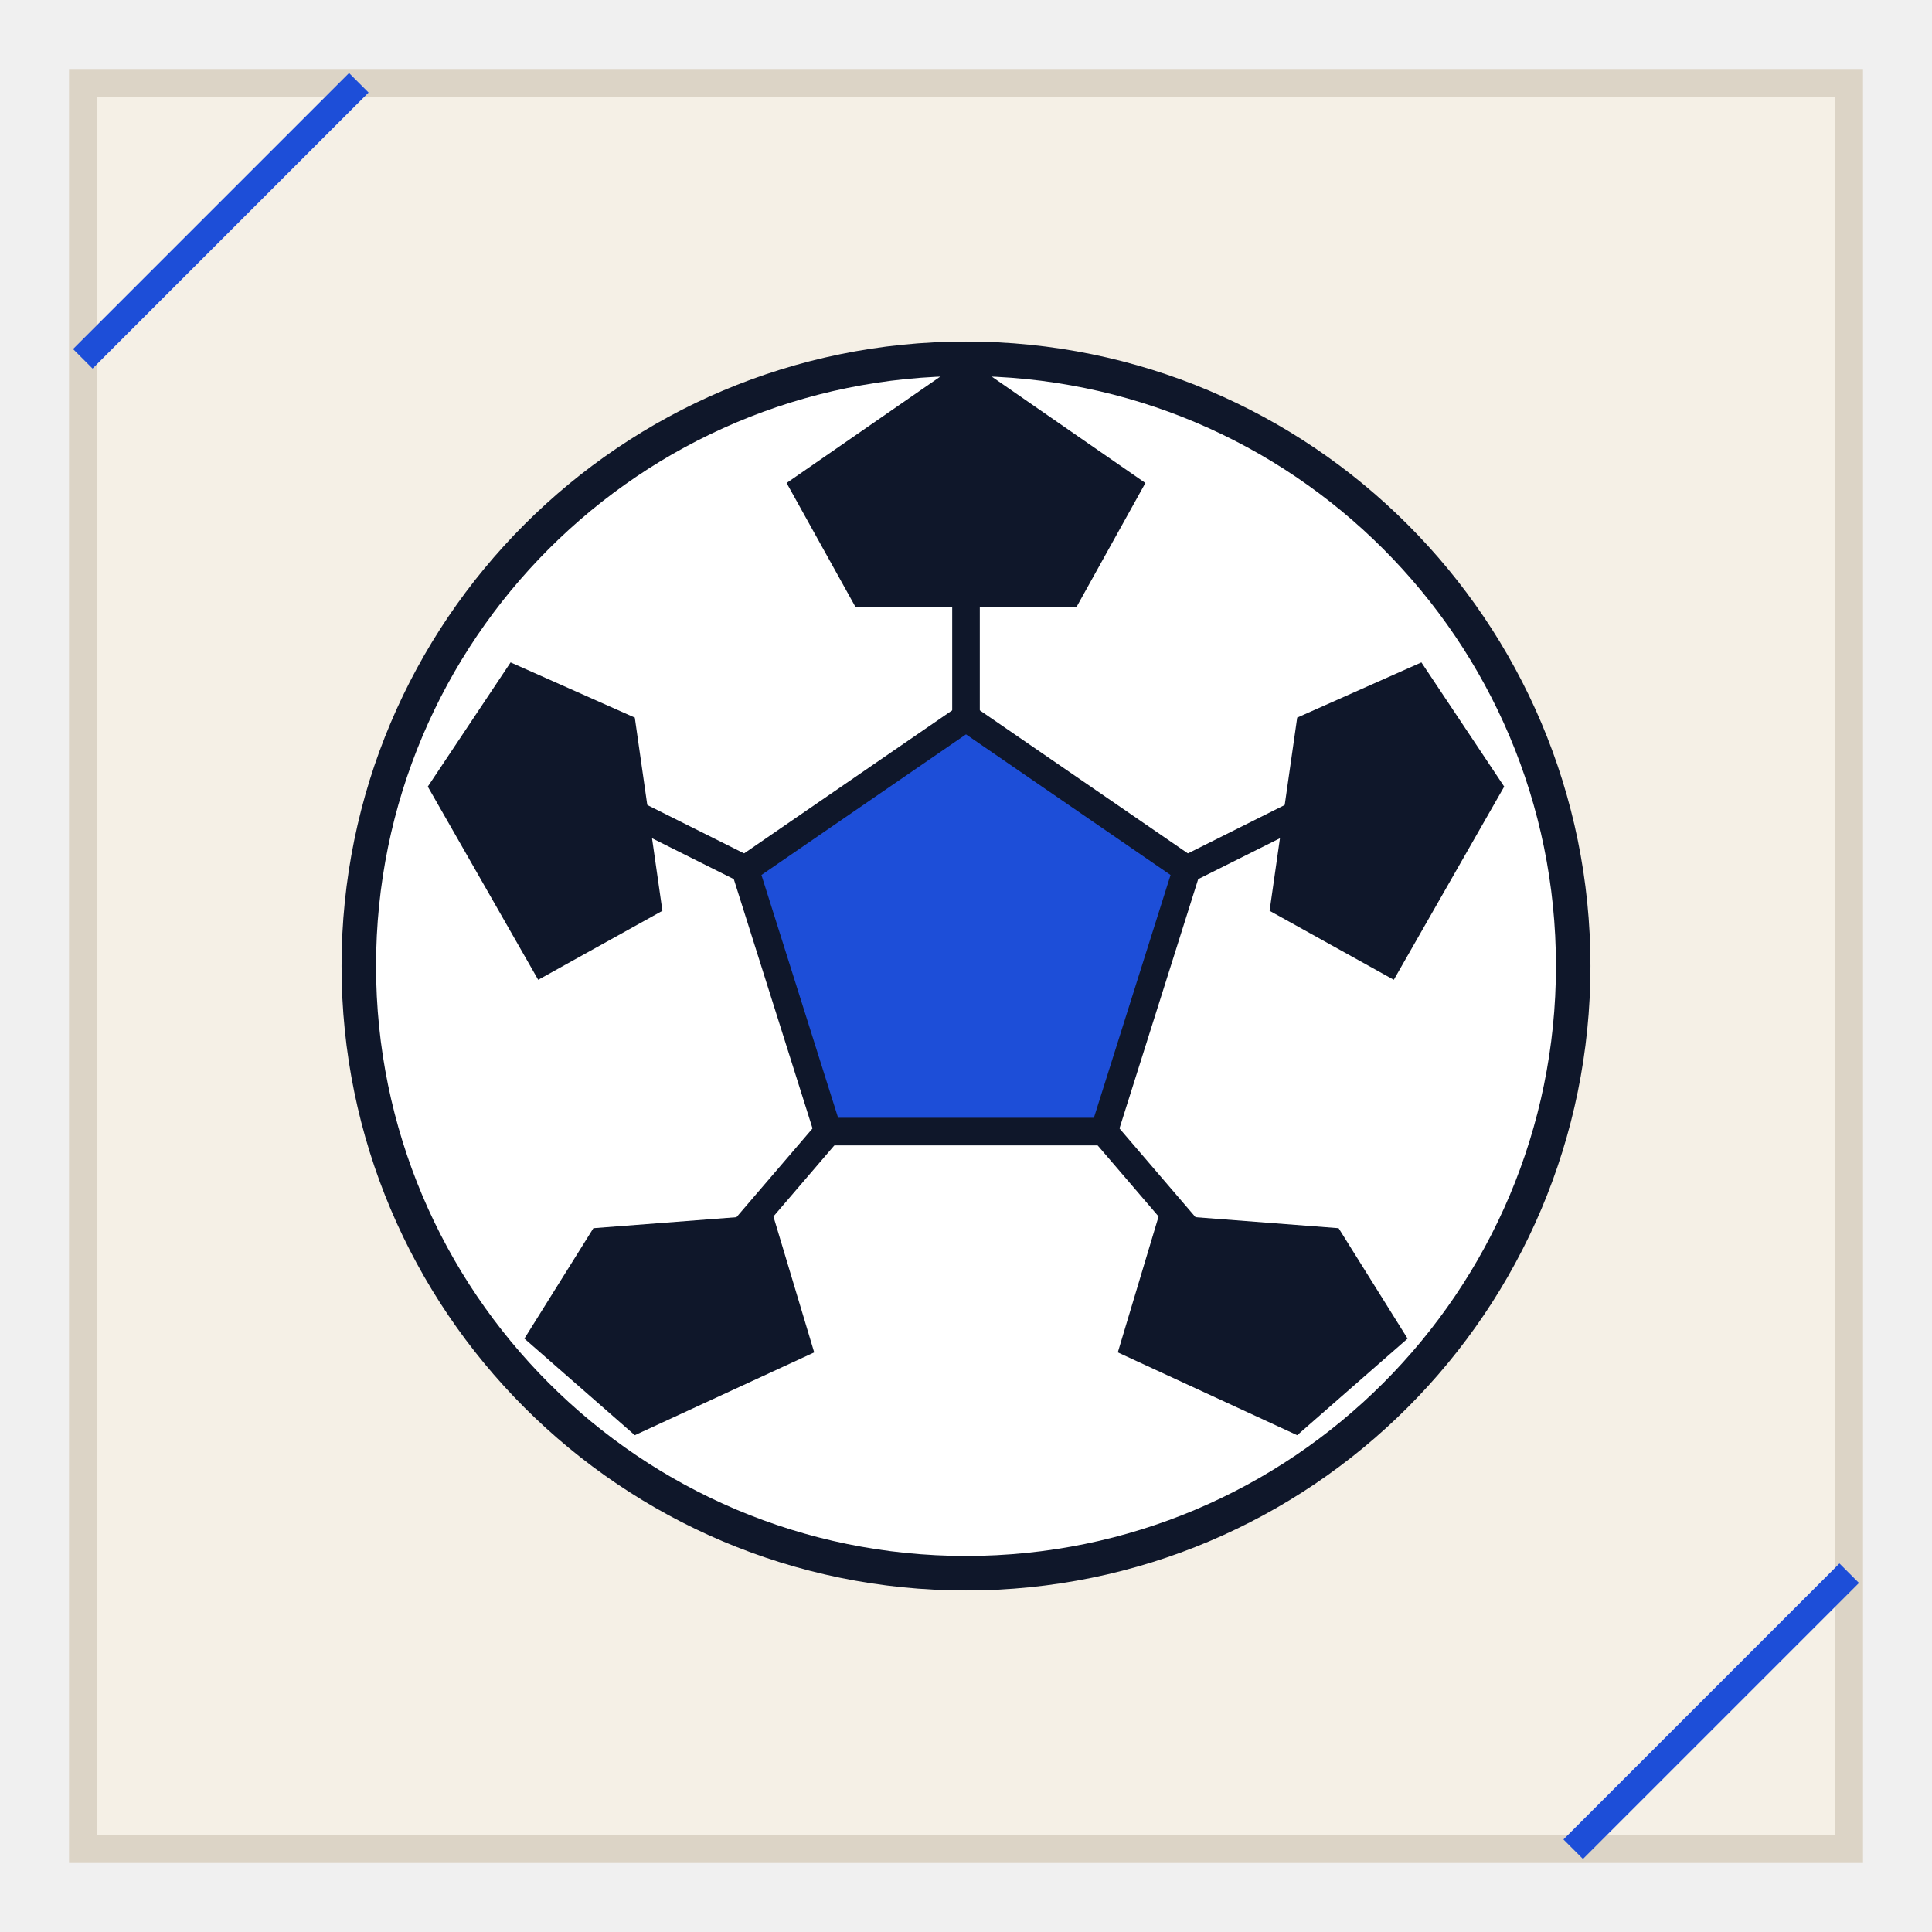
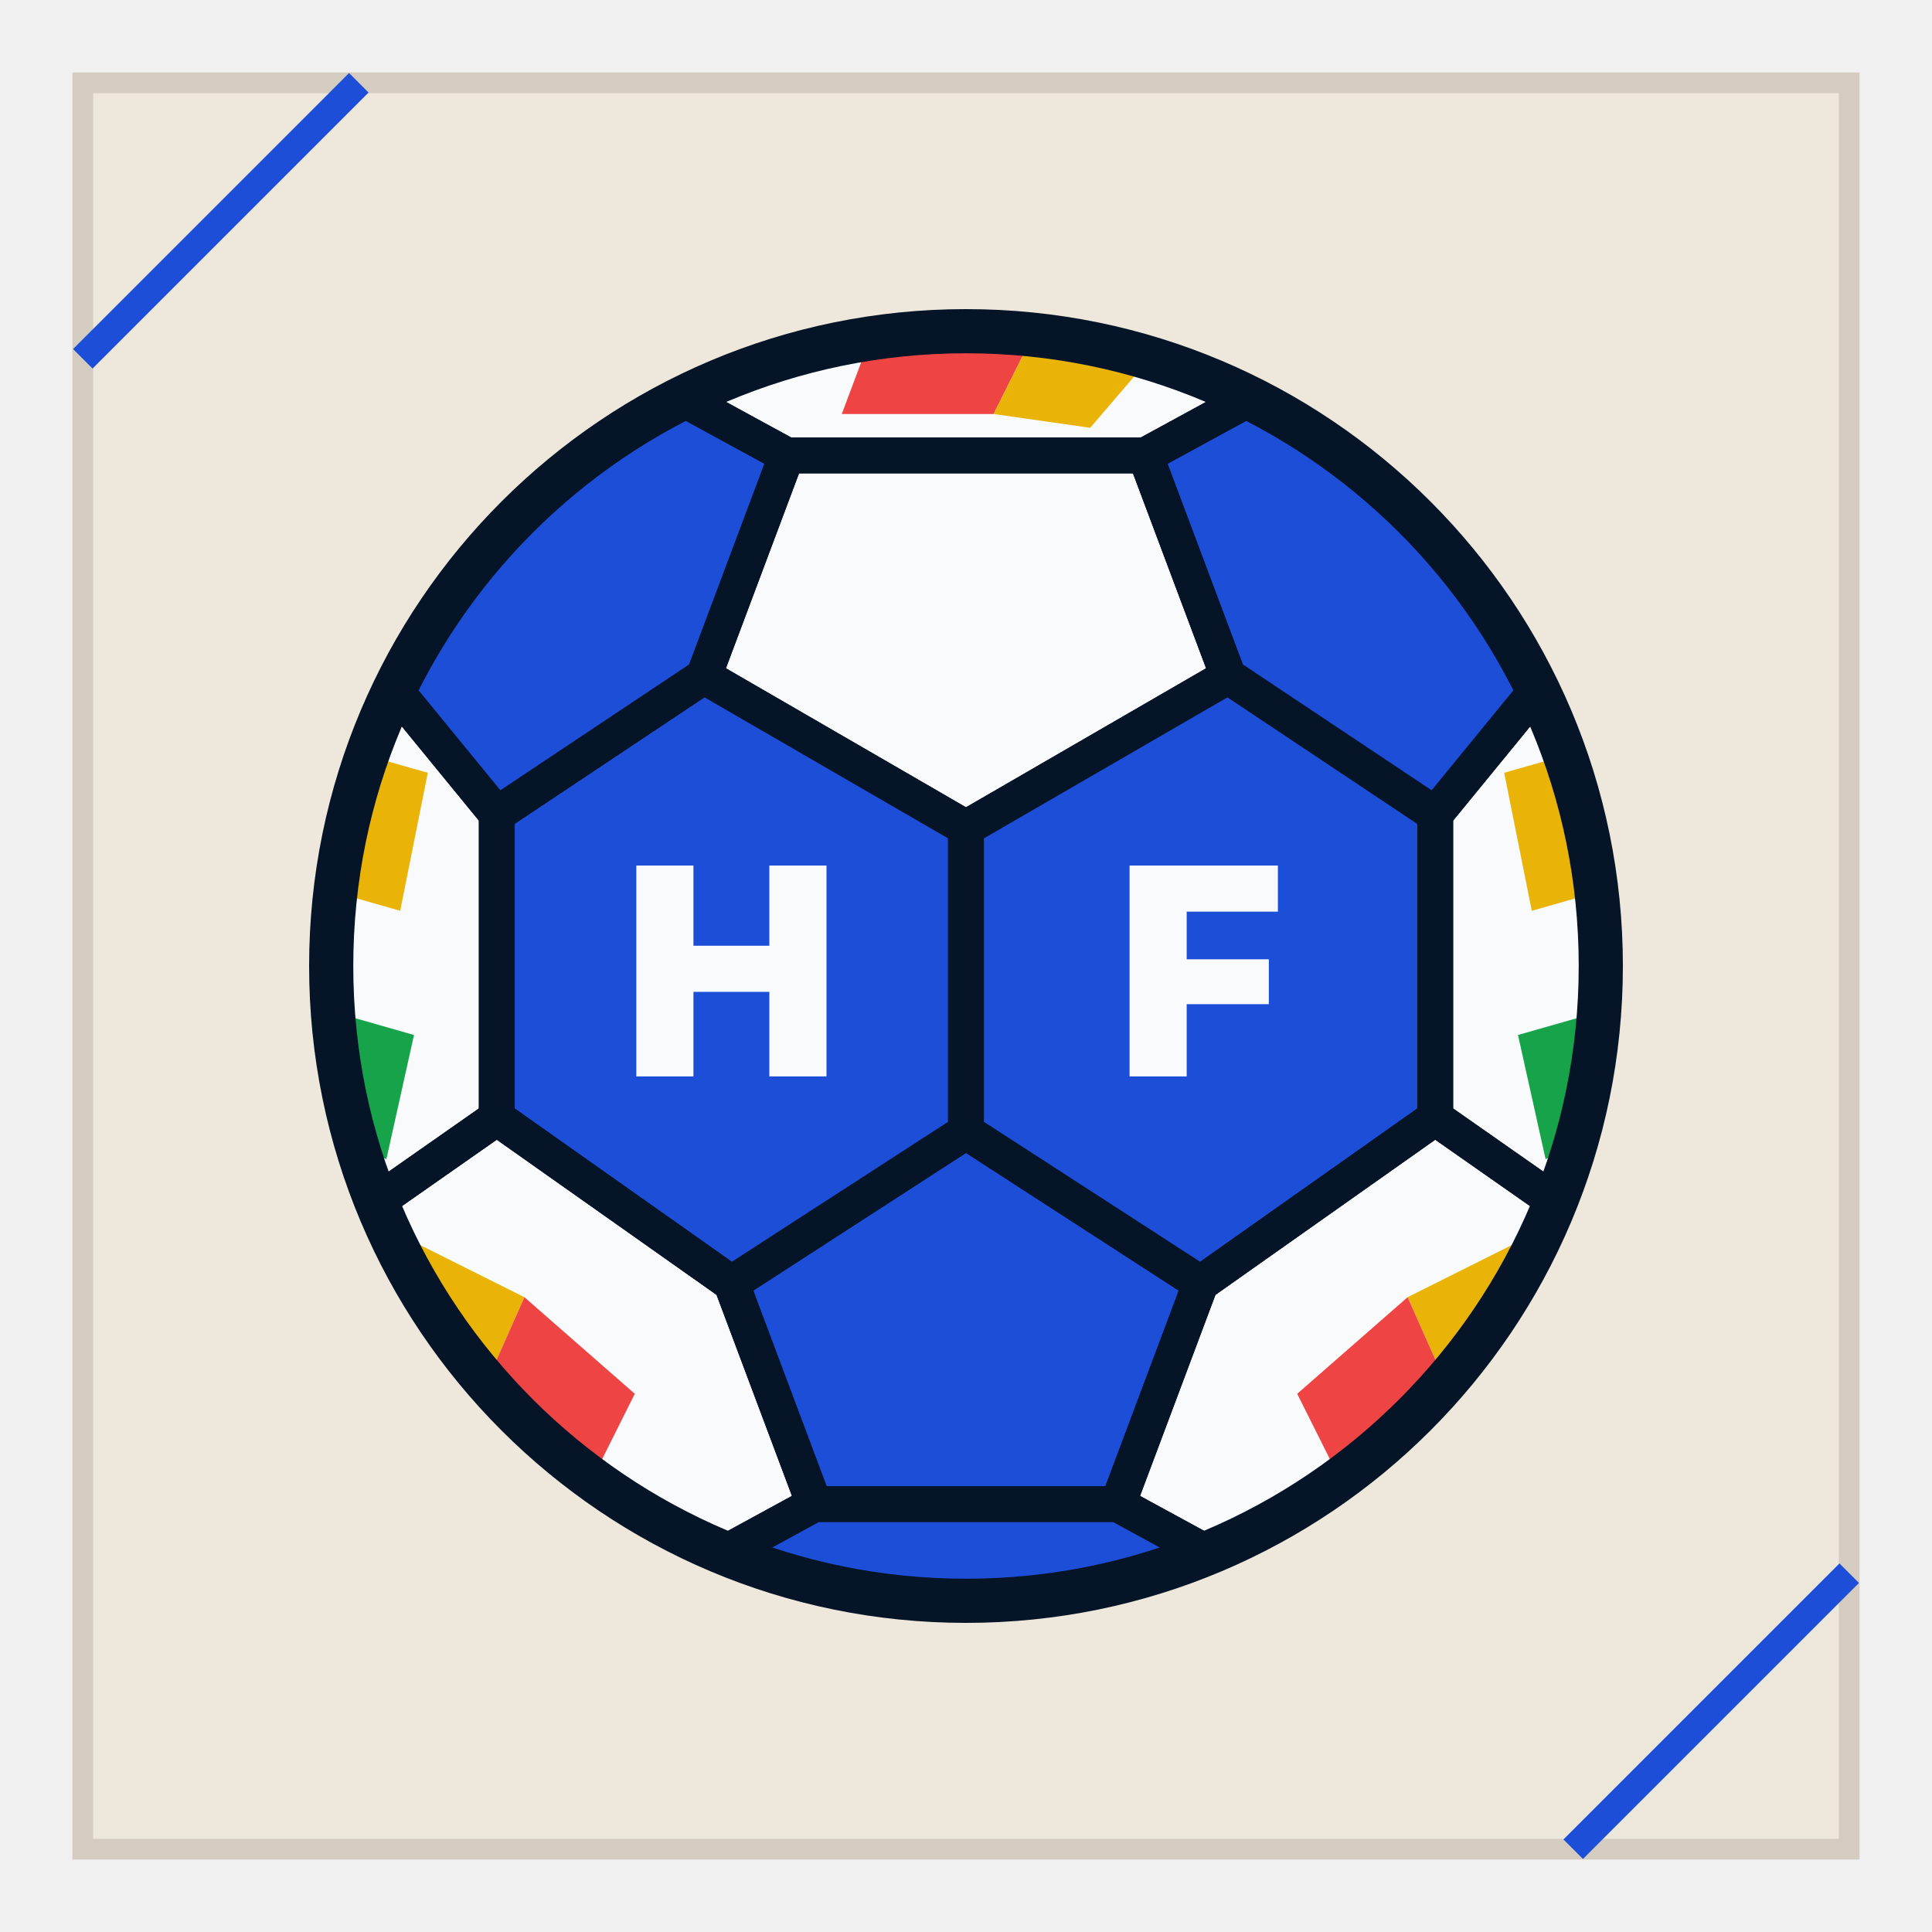
<svg xmlns="http://www.w3.org/2000/svg" viewBox="0 0 140 140" width="140" height="140" fill="none">
-   <rect x="6" y="6" width="128" height="128" fill="#f5f0e6" stroke="#dcd4c6" stroke-width="2" />
+   <rect x="6" y="6" width="128" height="128" fill="#ede7dc" stroke="#d4ccc0" stroke-width="1.5" />
  <line x1="6" y1="26" x2="26" y2="6" stroke="#1d4ed8" stroke-width="2" />
  <line x1="114" y1="134" x2="134" y2="114" stroke="#1d4ed8" stroke-width="2" />
-   <circle cx="70" cy="70" r="44" fill="#ffffff" stroke="#0f172a" stroke-width="2.5" />
-   <polygon points="70,52 86,63 80,82 60,82 54,63" fill="#1d4ed8" stroke="#0f172a" stroke-width="2" />
-   <polygon points="70,26 83,35 78,44 62,44 57,35" fill="#0f172a" />
-   <polygon points="109,57 101,71 92,66 94,52 103,48" fill="#0f172a" />
-   <polygon points="31,57 39,71 48,66 46,52 37,48" fill="#0f172a" />
-   <polygon points="94,104 81,98 84,88 97,89 102,97" fill="#0f172a" />
-   <polygon points="46,104 59,98 56,88 43,89 38,97" fill="#0f172a" />
-   <line x1="70" y1="52" x2="70" y2="44" stroke="#0f172a" stroke-width="2" />
-   <line x1="86" y1="63" x2="94" y2="59" stroke="#0f172a" stroke-width="2" />
-   <line x1="54" y1="63" x2="46" y2="59" stroke="#0f172a" stroke-width="2" />
-   <line x1="80" y1="82" x2="86" y2="89" stroke="#0f172a" stroke-width="2" />
-   <line x1="60" y1="82" x2="54" y2="89" stroke="#0f172a" stroke-width="2" />
+   <g transform="translate(20, 20)">
+     <defs>
+       <clipPath id="card-ball-clip">
+         <circle cx="50" cy="50" r="46" />
+       </clipPath>
+     </defs>
+     <circle cx="50" cy="50" r="46" fill="#f8fafc" />
+     <g clip-path="url(#card-ball-clip)" stroke="#061428" stroke-width="2.6" stroke-linejoin="round">
+       <polygon points="44,2 56,2 52,10 41,10" fill="#ef4444" stroke="none" />
+       <polygon points="56,2 65,4 59,11 52,10" fill="#eab308" stroke="none" />
+       <polygon points="4,34 11,36 9,46 2,44" fill="#eab308" stroke="none" />
+       <polygon points="3,53 10,55 8,64 2,61" fill="#16a34a" stroke="none" />
+       <polygon points="96,34 89,36 91,46 98,44" fill="#eab308" stroke="none" />
+       <polygon points="97,53 90,55 92,64 98,61" fill="#16a34a" stroke="none" />
+       <polygon points="10,70 18,74 14,83 7,77" fill="#eab308" stroke="none" />
+       <polygon points="18,74 26,81 21,91 14,83" fill="#ef4444" stroke="none" />
+       <polygon points="90,70 82,74 86,83 93,77" fill="#eab308" stroke="none" />
+       <polygon points="82,74 74,81 79,91 86,83" fill="#ef4444" stroke="none" />
+       <polygon points="37,13 63,13 69,29 50,40 31,29" fill="#f8fafc" />
+       <polygon points="50,62 67,73 61,89 39,89 33,73" fill="#1d4ed8" />
+       <polygon points="7,28 16,39 16,61 6,68 2,48" fill="none" />
+       <polygon points="93,28 98,48 94,68 84,61 84,39" fill="none" />
+       <polygon points="31,29 50,40 50,62 33,73 16,61 16,39" fill="#1d4ed8" />
+       <polygon points="50,40 69,29 84,39 84,61 67,73 50,62" fill="#1d4ed8" />
+       <polygon points="26,7 37,13 31,29 16,39 7,28 14,14" fill="#1d4ed8" />
+       <polygon points="63,13 74,7 86,14 93,28 84,39 69,29" fill="#1d4ed8" />
+       <polygon points="16,61 33,73 39,89 28,95 13,84 6,68" fill="none" />
+       <polygon points="84,61 94,68 87,84 72,95 61,89 67,73" fill="none" />
+       <polygon points="38,2 62,2 74,7 63,13 37,13 26,7" fill="none" />
+       <polygon points="28,95 39,89 61,89 72,95 60,99 40,99" fill="#1d4ed8" />
+       <text x="33" y="58" fill="#f8fafc" stroke="none" font-family="'Inter', sans-serif" font-weight="900" font-size="21" text-anchor="middle">H</text>
+       <text x="67" y="58" fill="#f8fafc" stroke="none" font-family="'Inter', sans-serif" font-weight="900" font-size="21" text-anchor="middle">F</text>
+     </g>
+     <circle cx="50" cy="50" r="46" stroke="#061428" stroke-width="3.2" fill="none" />
+   </g>
</svg>
